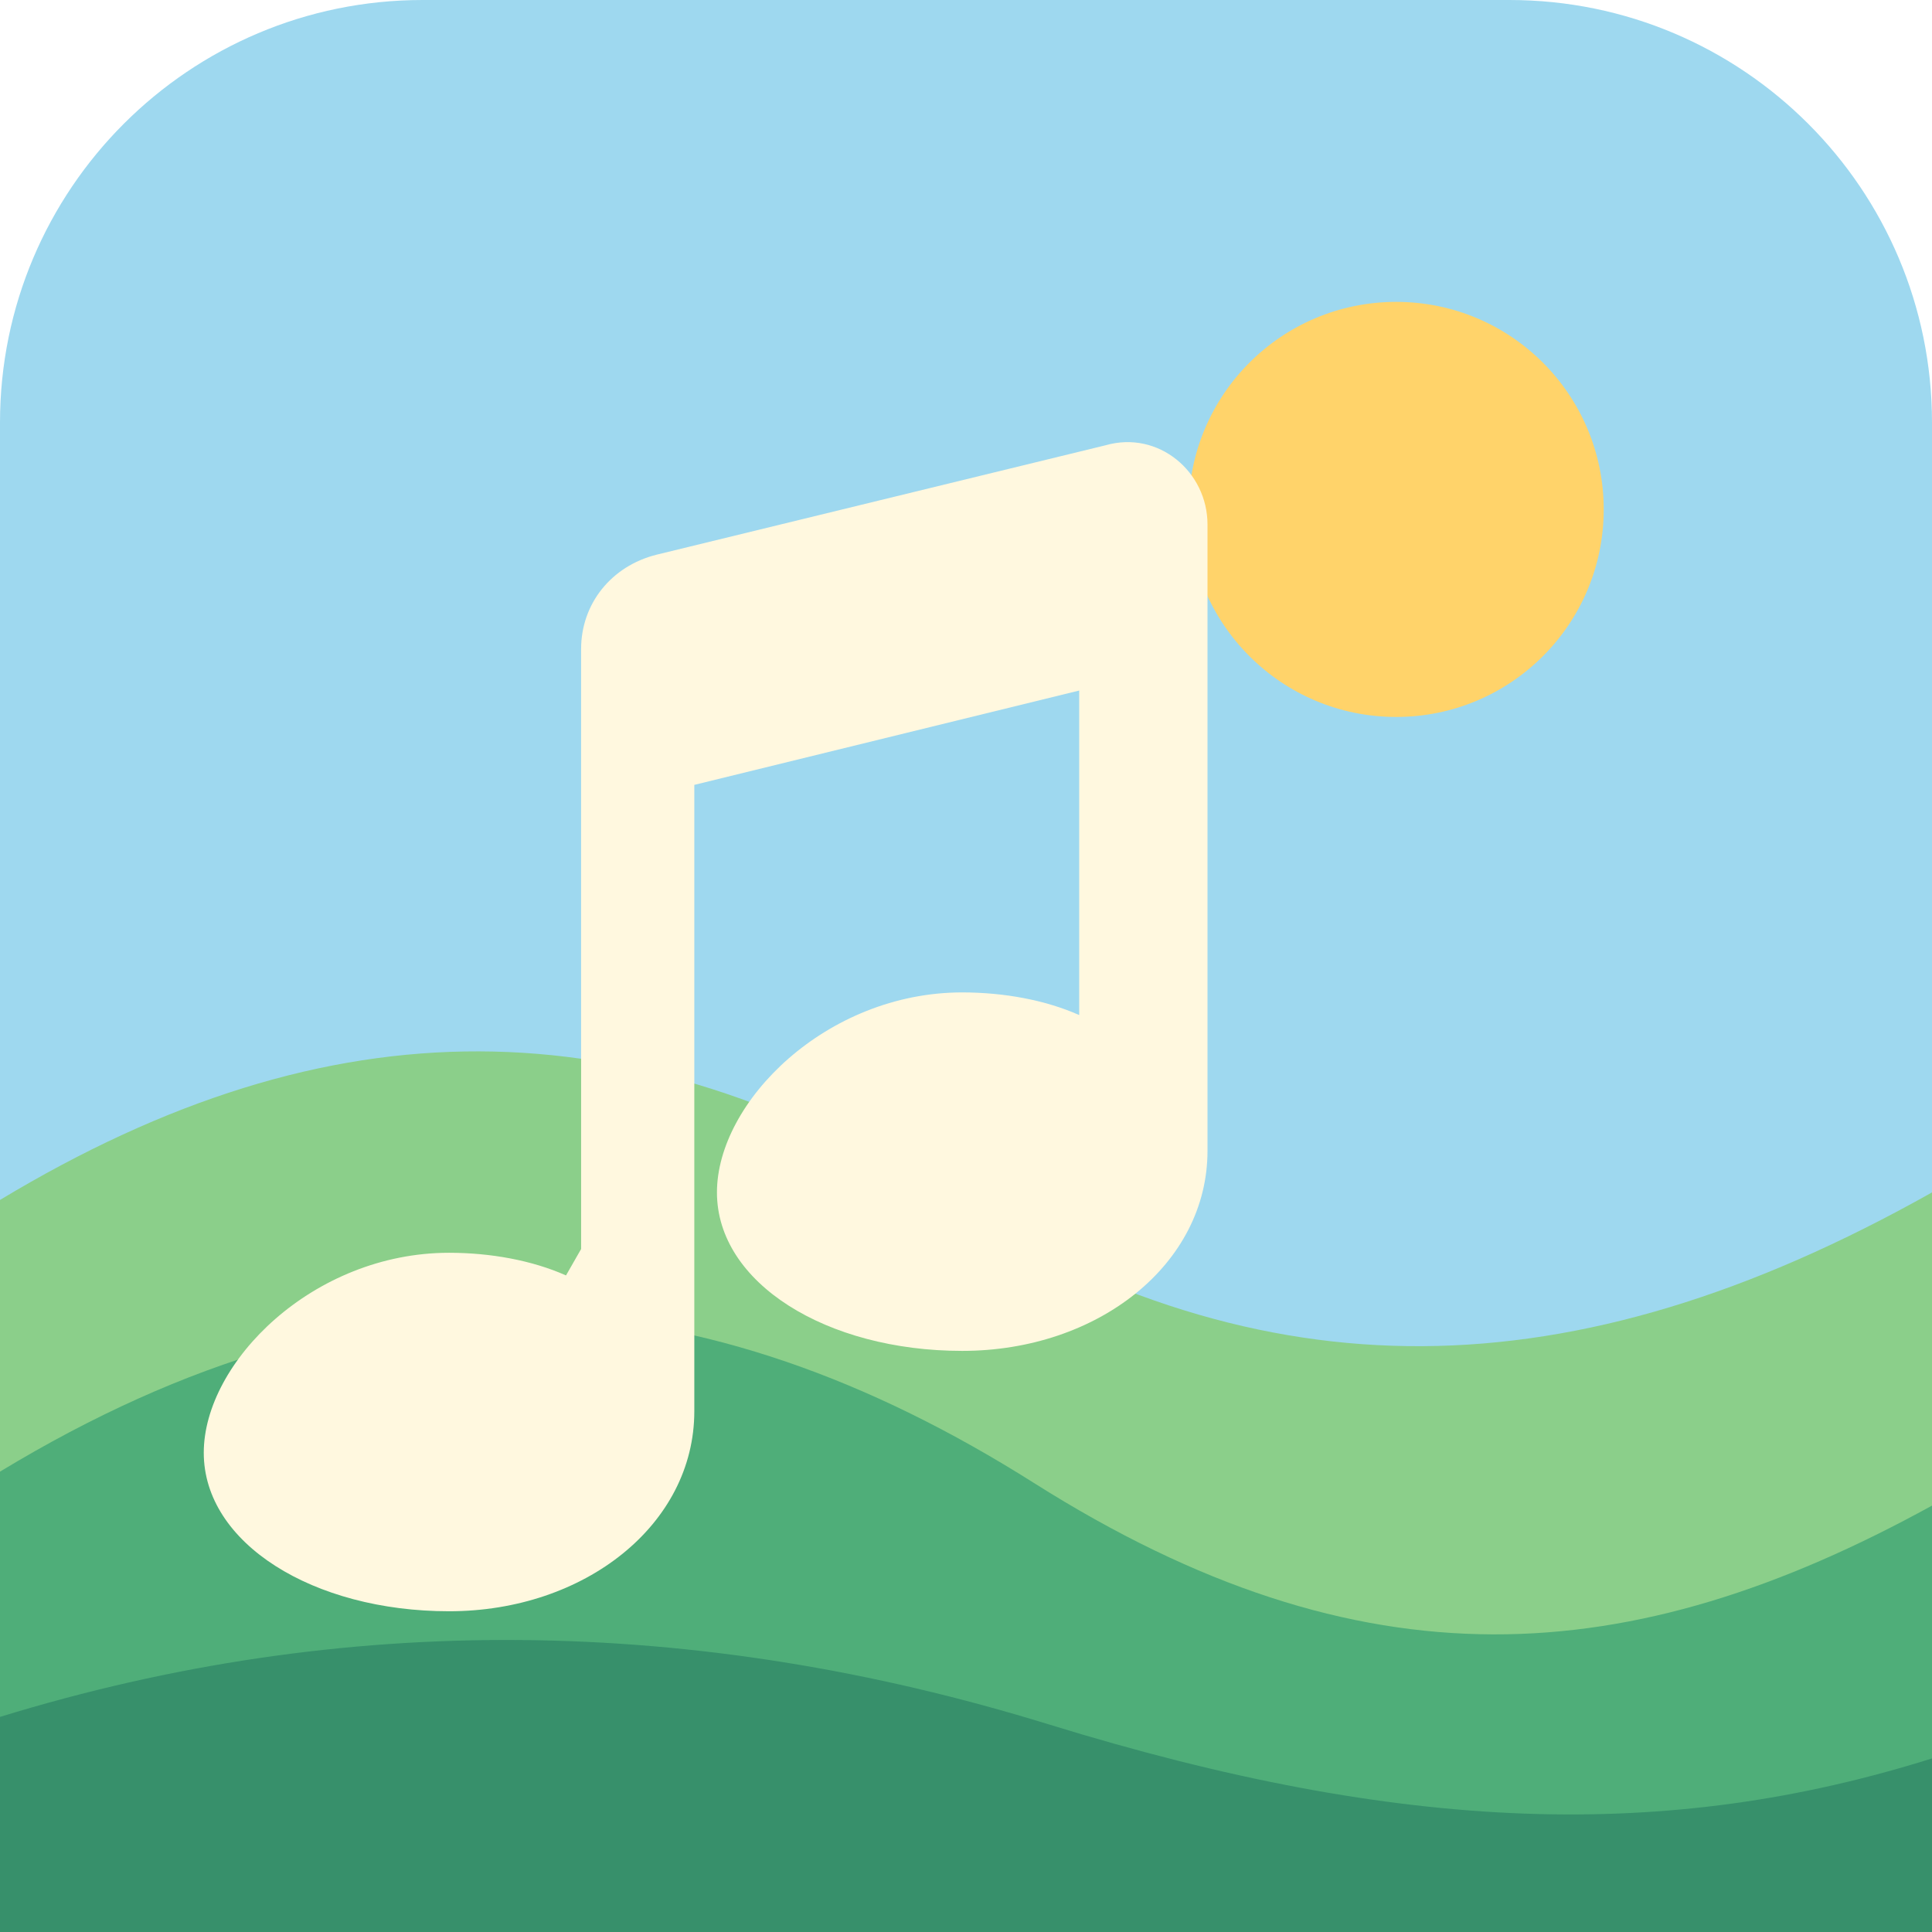
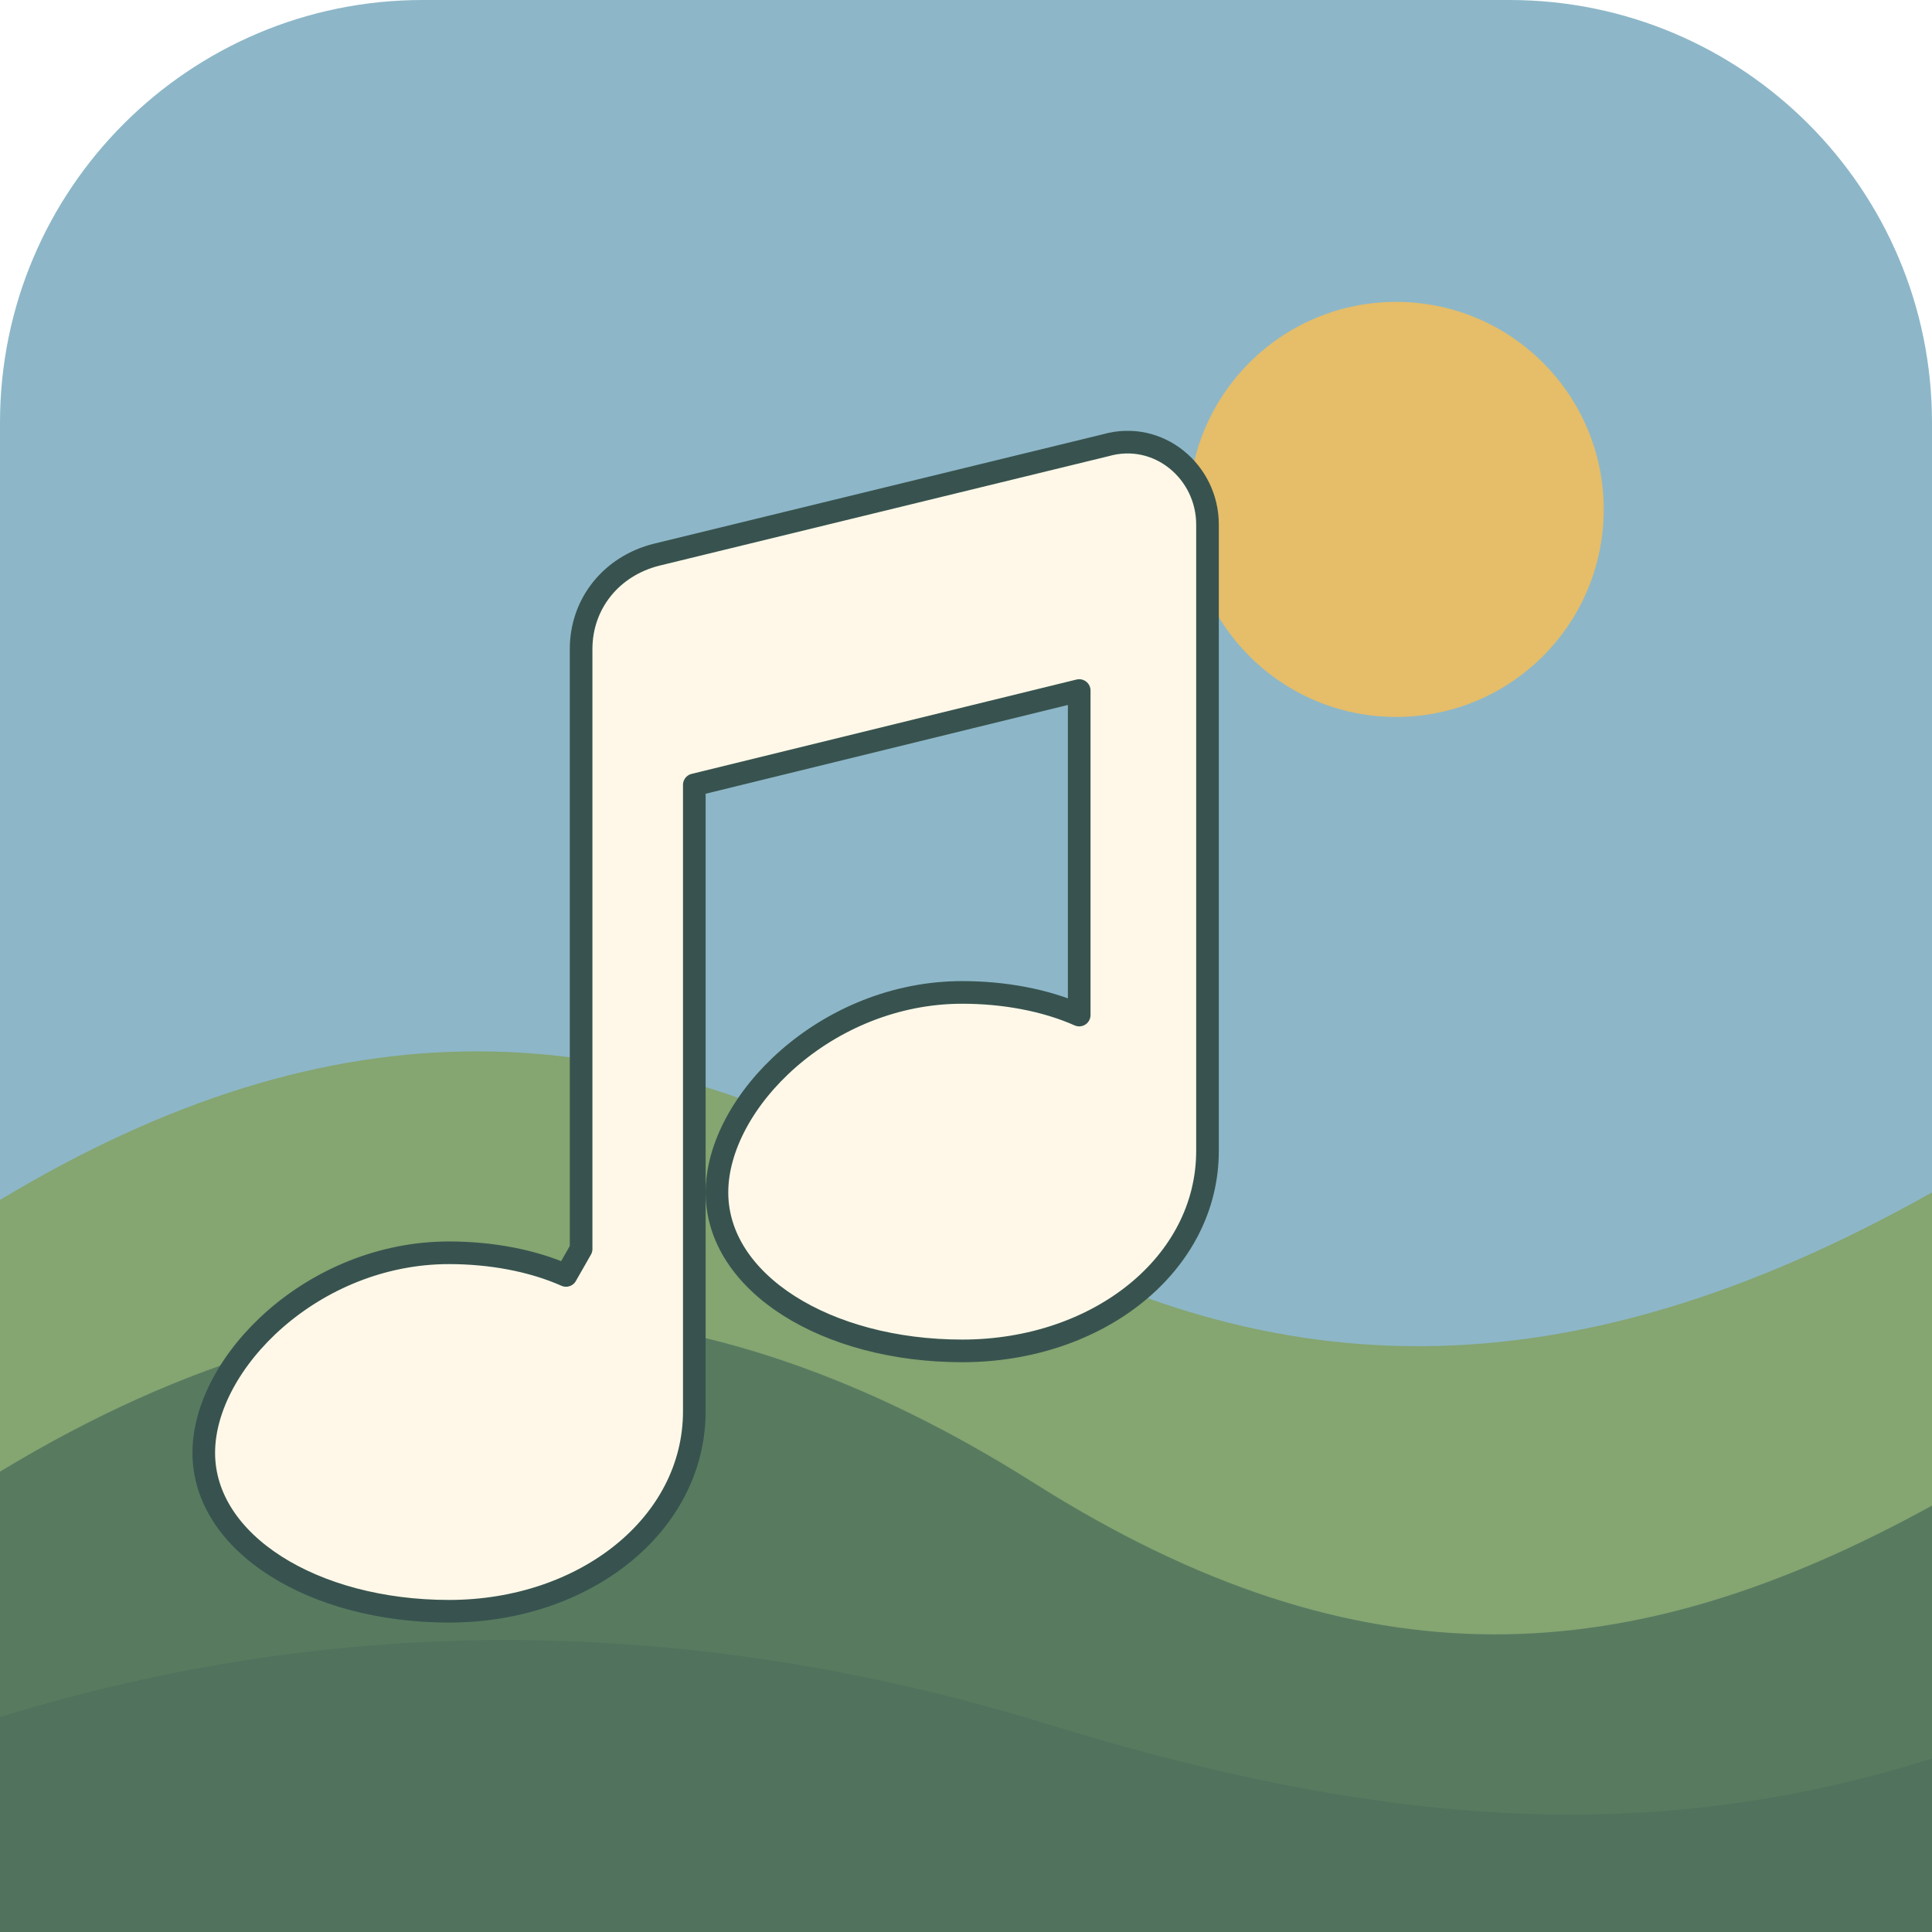
<svg xmlns="http://www.w3.org/2000/svg" viewBox="0 0 512 512">
-   <rect width="512" height="512" rx="112" fill="#9ed8ef" />
-   <circle cx="370" cy="135" r="55" fill="#ffd36a" />
-   <path d="M0 318c88-53 167-52 251 0s165 52 261-2v196H0Z" fill="#8bcf8a" />
-   <path d="M0 390c99-60 187-52 274 3s158 50 238 6v113H0Z" fill="#4fae79" />
-   <path d="M154 331V172c0-12 8-22 20-25l119-29c14-4 27 7 27 21v166c0 30-29 53-65 53s-65-18-65-42 29-53 65-53c11 0 22 2 31 6V183l-102 25v166c0 30-29 53-65 53s-65-18-65-42 29-53 65-53c11 0 22 2 31 6Z" fill="#fff8df" />
-   <path d="M0 455c91-28 184-27 278 2s164 31 234 9v46H0Z" fill="#328b69" opacity=".85" />
+   <rect width="512" height="512" rx="112" fill="#8db7c8" />
+   <circle cx="370" cy="135" r="55" fill="#e6bd69" />
+   <path d="M0 318c88-53 167-52 251 0s165 52 261-2v196H0Z" fill="#85a571" />
+   <path d="M0 390c99-60 187-52 274 3s158 50 238 6v113H0Z" fill="#587b60" />
+   <path d="M154 331V172c0-12 8-22 20-25l119-29c14-4 27 7 27 21v166c0 30-29 53-65 53s-65-18-65-42 29-53 65-53c11 0 22 2 31 6V183l-102 25v166c0 30-29 53-65 53s-65-18-65-42 29-53 65-53c11 0 22 2 31 6Z" fill="#fff8e8" stroke="#38534f" stroke-width="6" stroke-linejoin="round" />
+   <path d="M0 455c91-28 184-27 278 2s164 31 234 9v46H0Z" fill="#38534f" opacity=".20" />
</svg>
